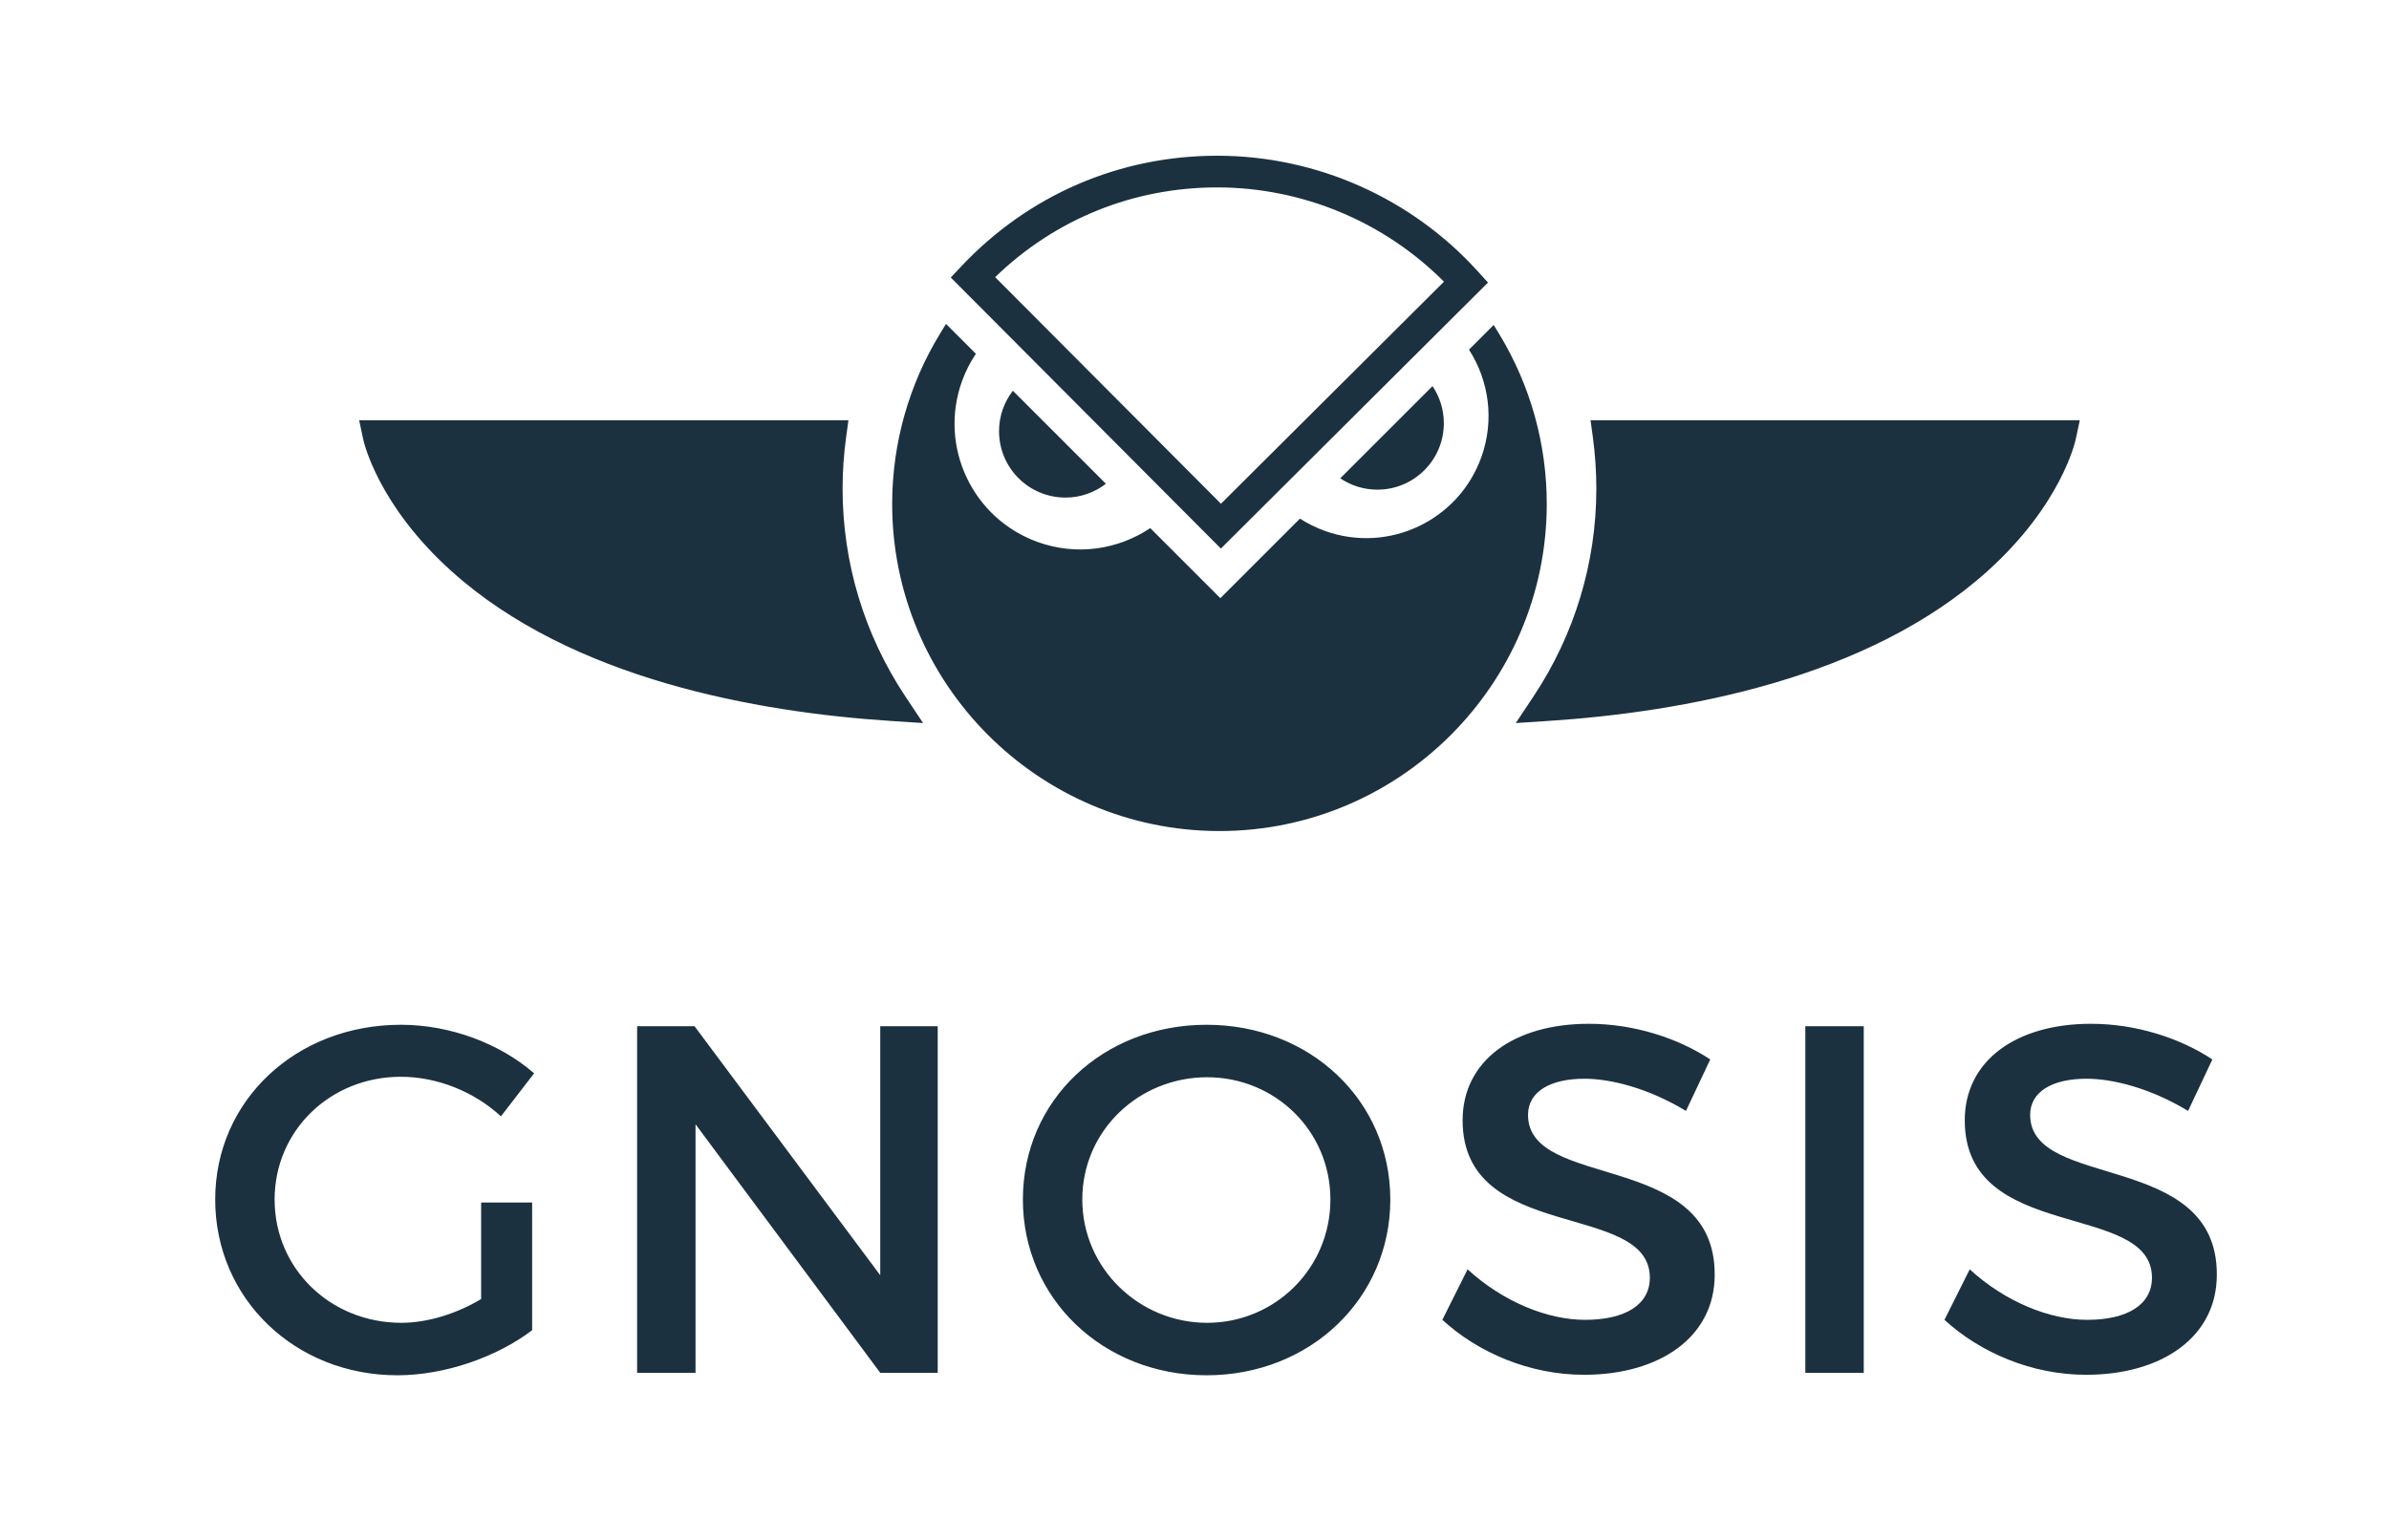
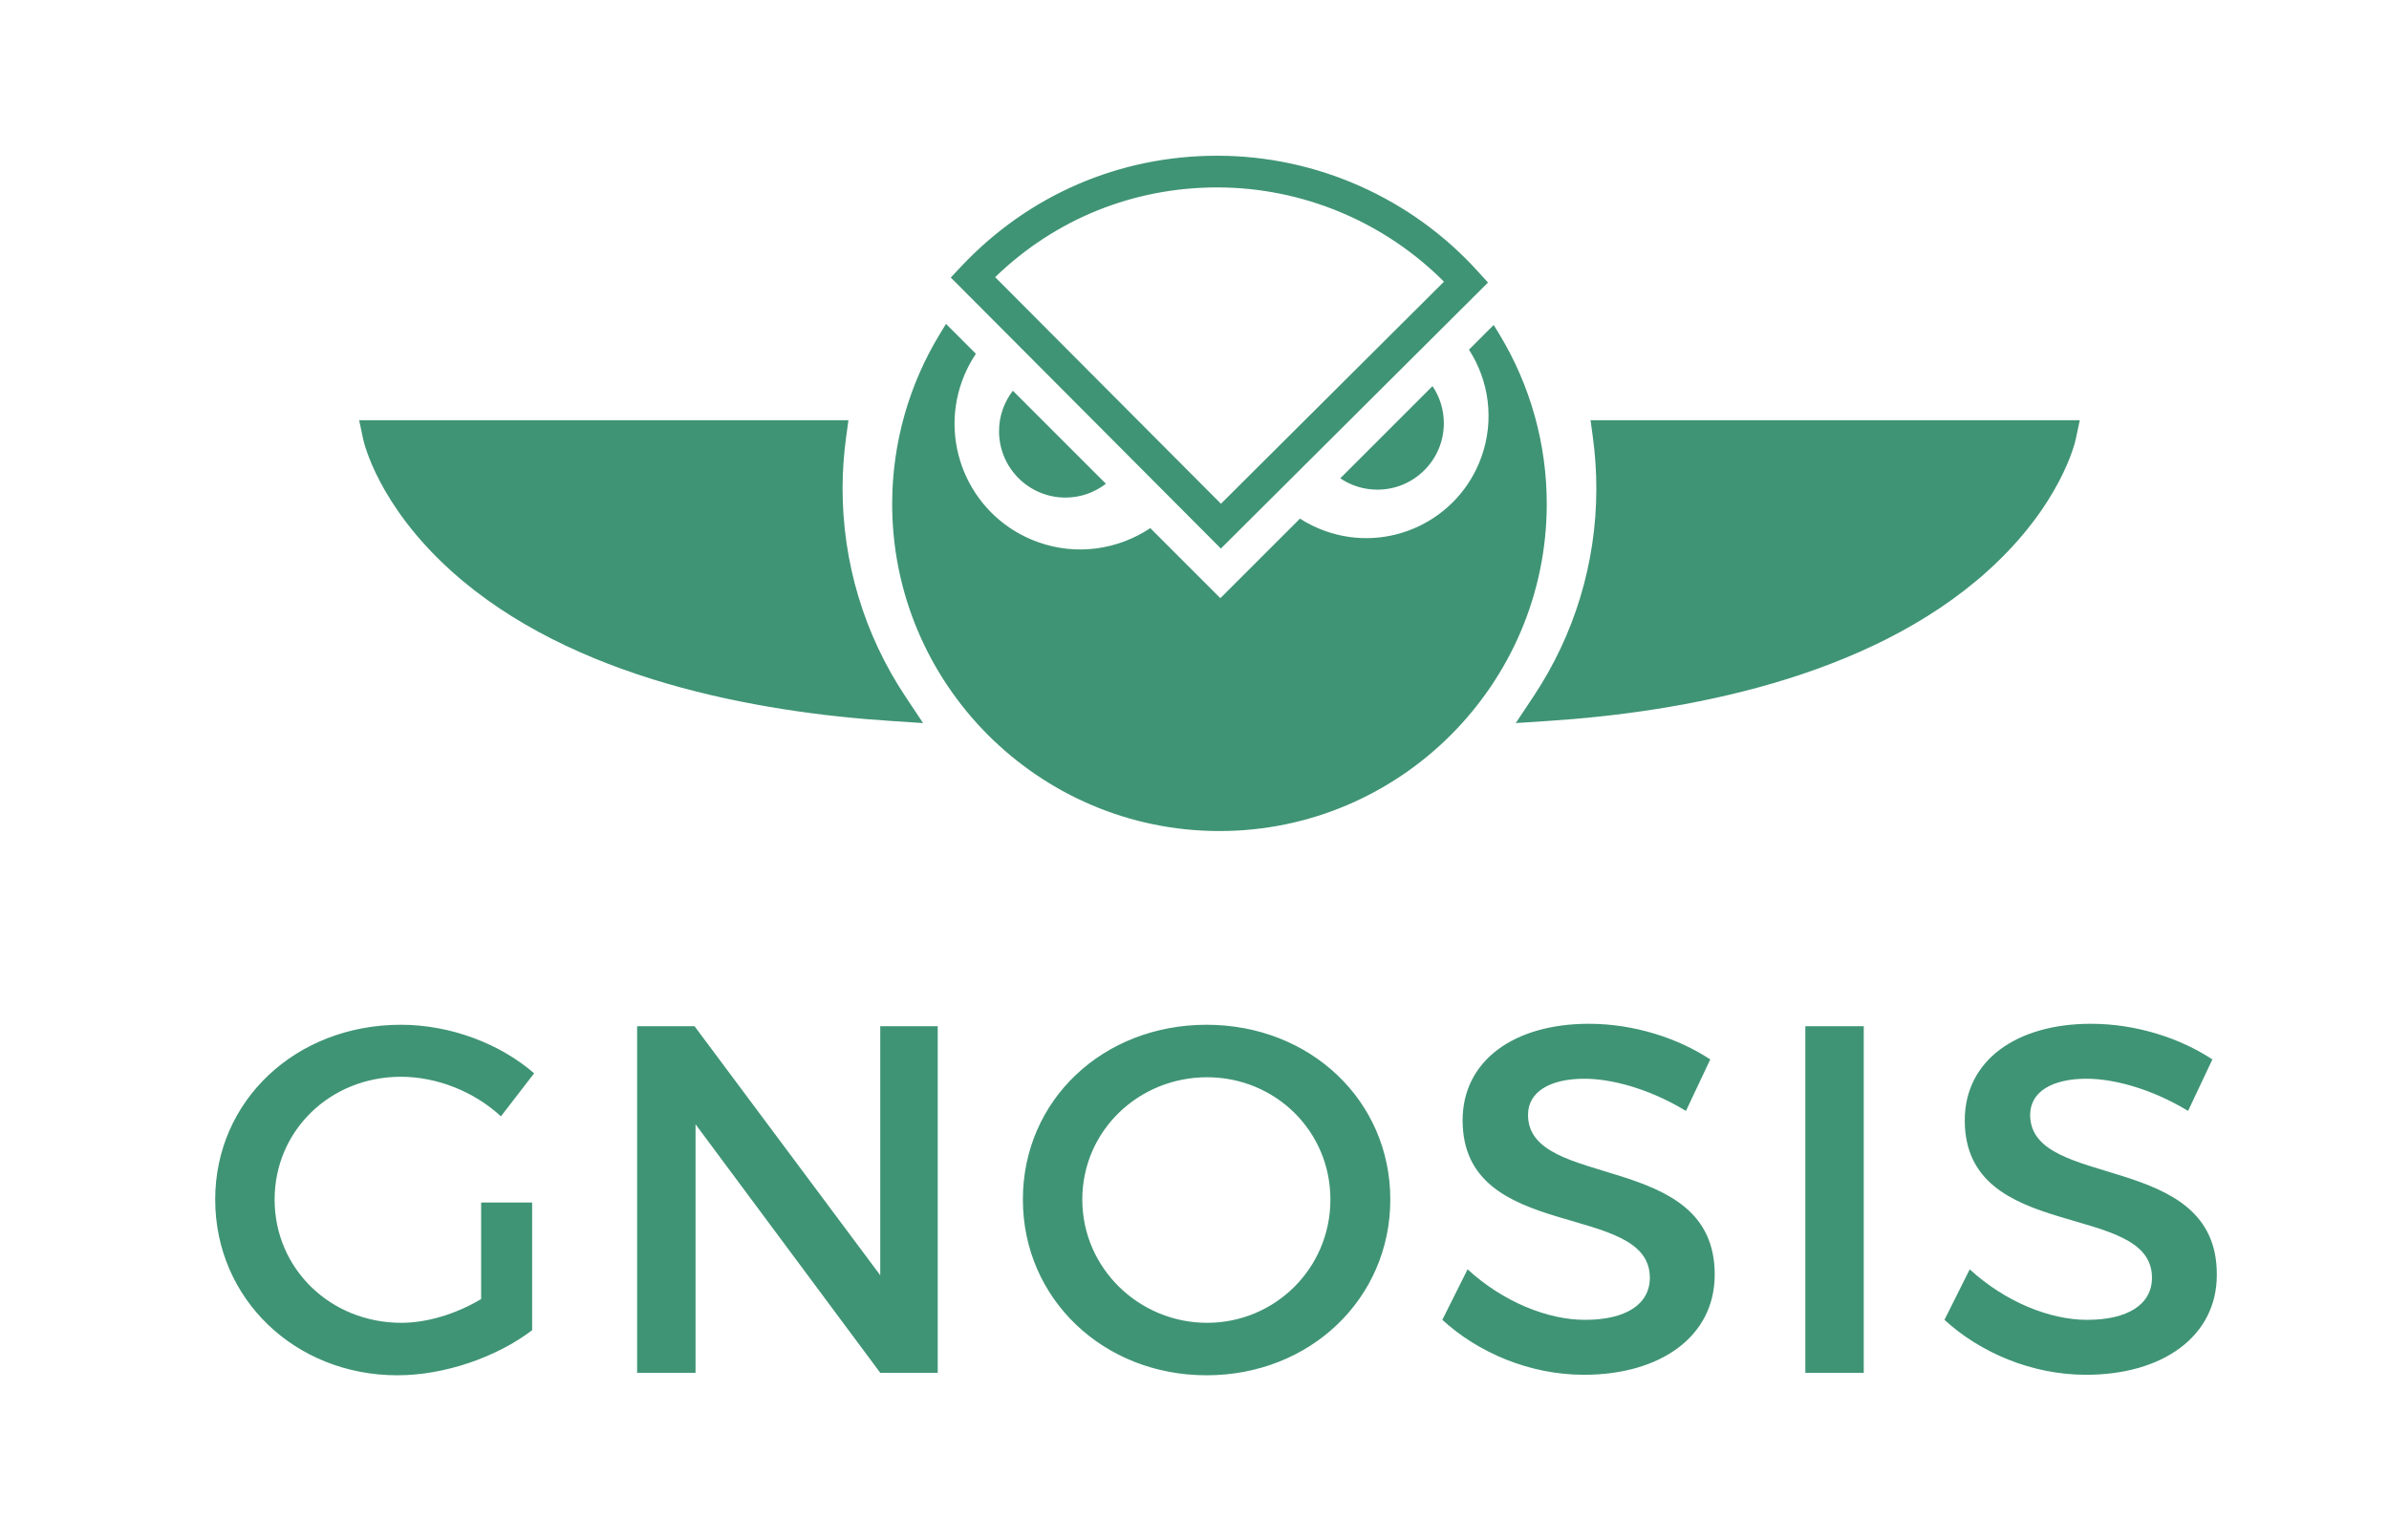
<svg xmlns="http://www.w3.org/2000/svg" version="1.1" id="Layer_1" x="0px" y="0px" width="1055px" height="680px" viewBox="0 0 1055 680" enable-background="new 0 0 1055 680" xml:space="preserve">
-   <path fill="#1c313f" d="M234.993,531.182v56.416c-15.535,11.813-38.493,19.906-59.488,19.906c-45.267,0-80.473-33.898-80.473-77.637  c0-43.732,35.651-77.196,82.006-77.196c21.869,0,43.738,8.312,58.834,21.44l-14.656,19.017  c-11.804-10.93-28.213-17.488-44.178-17.488c-31.27,0-55.767,23.832-55.767,54.228c0,30.616,24.716,54.459,55.986,54.459  c11.375,0,24.277-3.937,35.217-10.501v-42.644H234.993z M388.727,606.415L307.154,496.63v109.785h-25.795v-153.09h25.366l82.001,110  v-110h25.376v153.09H388.727z M613.971,529.867c0,43.738-35.42,77.637-81.127,77.637c-45.707,0-81.132-33.898-81.132-77.637  c0-43.952,35.426-77.196,81.132-77.196C578.551,452.671,613.971,486.135,613.971,529.867z M477.951,529.867  c0,30.406,25.151,54.459,55.112,54.459c29.962,0,54.454-24.053,54.454-54.459c0-30.396-24.492-54.013-54.454-54.013  C502.882,475.854,477.951,499.472,477.951,529.867z M755.258,467.987l-10.727,22.737c-16.613-10.06-33.238-14.216-44.826-14.216  c-15.086,0-24.922,5.689-24.922,15.965c0,33.458,82.656,15.53,82.438,70.638c0,27.333-24.053,44.172-57.73,44.172  c-24.062,0-46.795-9.835-62.545-24.271l11.148-22.309c15.746,14.437,35.438,22.309,51.83,22.309  c17.939,0,28.658-6.778,28.658-18.592c0-34.112-82.682-15.081-82.682-69.539c0-26.239,22.529-42.644,55.783-42.644  C721.574,452.237,741.041,458.575,755.258,467.987z M797.246,606.415v-153.09h25.801v153.09H797.246z M977,467.987l-10.727,22.737  c-16.613-10.06-33.232-14.216-44.82-14.216c-15.092,0-24.922,5.689-24.922,15.965c0,33.458,82.656,15.53,82.436,70.638  c0,27.333-24.057,44.172-57.734,44.172c-24.057,0-46.789-9.835-62.545-24.271l11.154-22.309  c15.74,14.437,35.438,22.309,51.826,22.309c17.932,0,28.658-6.778,28.658-18.592c0-34.112-82.672-15.081-82.672-69.539  c0-26.239,22.523-42.644,55.771-42.644C943.326,452.237,962.789,458.575,977,467.987z M659.619,143.536l-10.908,10.918  c8.789,13.625,11.365,31.04,5.465,47.481c-10.076,28.066-40.994,42.665-69.051,32.594c-3.963-1.413-7.658-3.256-11.055-5.438  l-35.149,35.139l-30.951-30.951c-14.138,9.459-32.406,12.354-49.643,6.166c-28.873-10.354-43.869-42.142-33.526-70.998  c1.581-4.402,3.669-8.464,6.156-12.181l-13.19-13.19l-2.549,4.166c-13.829,22.576-21.167,48.522-21.23,75.04  c-0.146,79.703,64.566,144.662,144.264,144.813h0.282c79.537,0,144.375-64.718,144.525-144.253  c0.053-26.522-7.182-52.506-20.895-75.129L659.619,143.536z M447.288,172.603c-3.811,4.946-6.103,11.133-6.103,17.859  c0,16.205,13.128,29.333,29.333,29.333c6.731,0,12.908-2.293,17.859-6.104L447.288,172.603z M591.871,211.284  c4.691,3.167,10.322,5.009,16.41,5.009c16.189,0,29.328-13.133,29.328-29.333c0-6.077-1.848-11.72-5.01-16.404L591.871,211.284z   M539.151,242.313L419.871,122.588l4.648-4.937c29.663-31.511,69.8-48.862,113.004-48.862h0.293  c43.66,0.084,85.498,18.702,114.816,51.087l4.48,4.937L539.151,242.313z M439.463,122.426l99.725,100.097l98.48-98.092  c-26.355-26.465-62.379-41.571-99.883-41.645h-0.262C500.48,82.786,465.928,96.804,439.463,122.426z M407.638,319.399l-14.044-0.921  c-59.373-3.858-141.275-18.482-194.273-66.226c-32.469-29.244-38.682-57.038-38.928-58.211l-1.791-8.412h216.069l-1.073,7.899  c-0.984,7.302-1.487,14.682-1.507,21.927c-0.058,32.944,9.537,64.832,27.752,92.224L407.638,319.399z M669.371,319.399l7.795-11.72  c18.115-27.219,27.73-58.892,27.789-91.585c0.01-7.517-0.492-15.106-1.486-22.565l-1.068-7.899h216.043l-1.785,8.412  c-0.246,1.173-6.465,28.967-38.938,58.211c-52.998,47.743-134.922,62.367-194.305,66.226L669.371,319.399z" />
+   <path fill="#3f9475" d="M234.993,531.182v56.416c-15.535,11.813-38.493,19.906-59.488,19.906c-45.267,0-80.473-33.898-80.473-77.637  c0-43.732,35.651-77.196,82.006-77.196c21.869,0,43.738,8.312,58.834,21.44l-14.656,19.017  c-11.804-10.93-28.213-17.488-44.178-17.488c-31.27,0-55.767,23.832-55.767,54.228c0,30.616,24.716,54.459,55.986,54.459  c11.375,0,24.277-3.937,35.217-10.501v-42.644H234.993z M388.727,606.415L307.154,496.63v109.785h-25.795v-153.09h25.366l82.001,110  v-110h25.376v153.09H388.727z M613.971,529.867c0,43.738-35.42,77.637-81.127,77.637c-45.707,0-81.132-33.898-81.132-77.637  c0-43.952,35.426-77.196,81.132-77.196C578.551,452.671,613.971,486.135,613.971,529.867z M477.951,529.867  c0,30.406,25.151,54.459,55.112,54.459c29.962,0,54.454-24.053,54.454-54.459c0-30.396-24.492-54.013-54.454-54.013  C502.882,475.854,477.951,499.472,477.951,529.867z M755.258,467.987l-10.727,22.737c-16.613-10.06-33.238-14.216-44.826-14.216  c-15.086,0-24.922,5.689-24.922,15.965c0,33.458,82.656,15.53,82.438,70.638c0,27.333-24.053,44.172-57.73,44.172  c-24.062,0-46.795-9.835-62.545-24.271l11.148-22.309c15.746,14.437,35.438,22.309,51.83,22.309  c17.939,0,28.658-6.778,28.658-18.592c0-34.112-82.682-15.081-82.682-69.539c0-26.239,22.529-42.644,55.783-42.644  C721.574,452.237,741.041,458.575,755.258,467.987z M797.246,606.415v-153.09h25.801v153.09H797.246z M977,467.987l-10.727,22.737  c-16.613-10.06-33.232-14.216-44.82-14.216c-15.092,0-24.922,5.689-24.922,15.965c0,33.458,82.656,15.53,82.436,70.638  c0,27.333-24.057,44.172-57.734,44.172c-24.057,0-46.789-9.835-62.545-24.271l11.154-22.309  c15.74,14.437,35.438,22.309,51.826,22.309c17.932,0,28.658-6.778,28.658-18.592c0-34.112-82.672-15.081-82.672-69.539  c0-26.239,22.523-42.644,55.771-42.644C943.326,452.237,962.789,458.575,977,467.987z M659.619,143.536l-10.908,10.918  c8.789,13.625,11.365,31.04,5.465,47.481c-10.076,28.066-40.994,42.665-69.051,32.594c-3.963-1.413-7.658-3.256-11.055-5.438  l-35.149,35.139l-30.951-30.951c-14.138,9.459-32.406,12.354-49.643,6.166c-28.873-10.354-43.869-42.142-33.526-70.998  c1.581-4.402,3.669-8.464,6.156-12.181l-13.19-13.19l-2.549,4.166c-13.829,22.576-21.167,48.522-21.23,75.04  c-0.146,79.703,64.566,144.662,144.264,144.813h0.282c79.537,0,144.375-64.718,144.525-144.253  c0.053-26.522-7.182-52.506-20.895-75.129L659.619,143.536z M447.288,172.603c-3.811,4.946-6.103,11.133-6.103,17.859  c0,16.205,13.128,29.333,29.333,29.333c6.731,0,12.908-2.293,17.859-6.104L447.288,172.603z M591.871,211.284  c4.691,3.167,10.322,5.009,16.41,5.009c16.189,0,29.328-13.133,29.328-29.333c0-6.077-1.848-11.72-5.01-16.404L591.871,211.284z   M539.151,242.313L419.871,122.588l4.648-4.937c29.663-31.511,69.8-48.862,113.004-48.862h0.293  c43.66,0.084,85.498,18.702,114.816,51.087l4.48,4.937L539.151,242.313z M439.463,122.426l99.725,100.097l98.48-98.092  c-26.355-26.465-62.379-41.571-99.883-41.645h-0.262C500.48,82.786,465.928,96.804,439.463,122.426z M407.638,319.399l-14.044-0.921  c-59.373-3.858-141.275-18.482-194.273-66.226c-32.469-29.244-38.682-57.038-38.928-58.211l-1.791-8.412h216.069l-1.073,7.899  c-0.984,7.302-1.487,14.682-1.507,21.927c-0.058,32.944,9.537,64.832,27.752,92.224L407.638,319.399z M669.371,319.399l7.795-11.72  c18.115-27.219,27.73-58.892,27.789-91.585c0.01-7.517-0.492-15.106-1.486-22.565l-1.068-7.899h216.043l-1.785,8.412  c-0.246,1.173-6.465,28.967-38.938,58.211c-52.998,47.743-134.922,62.367-194.305,66.226L669.371,319.399z" />
</svg>
